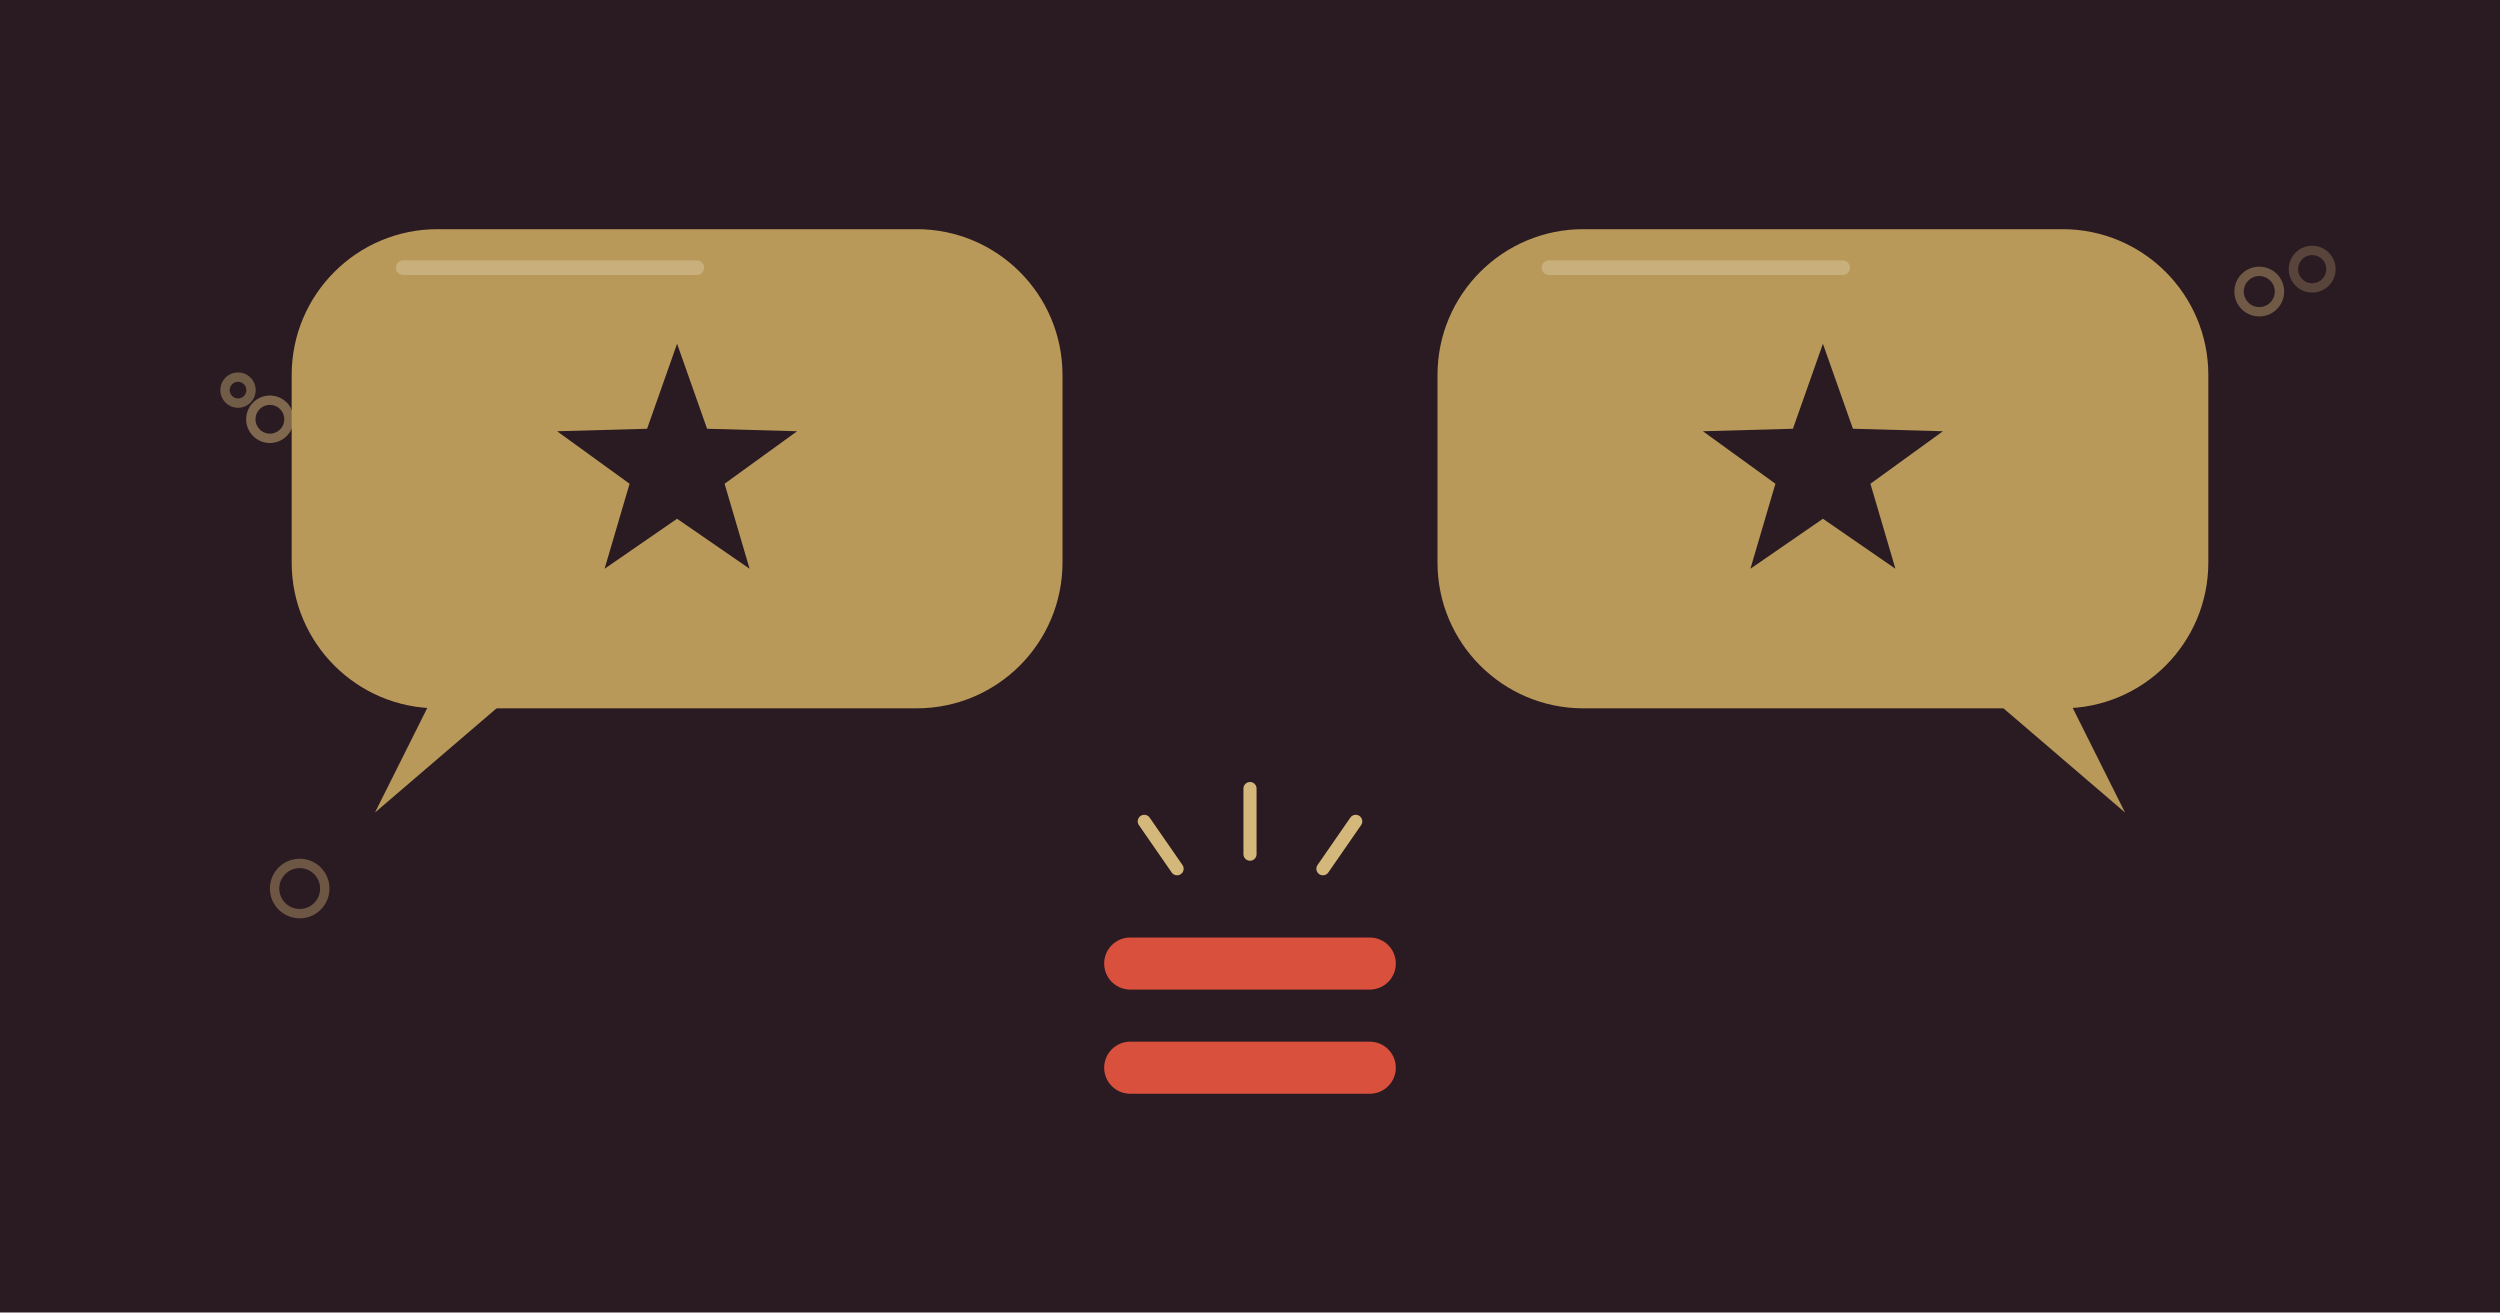
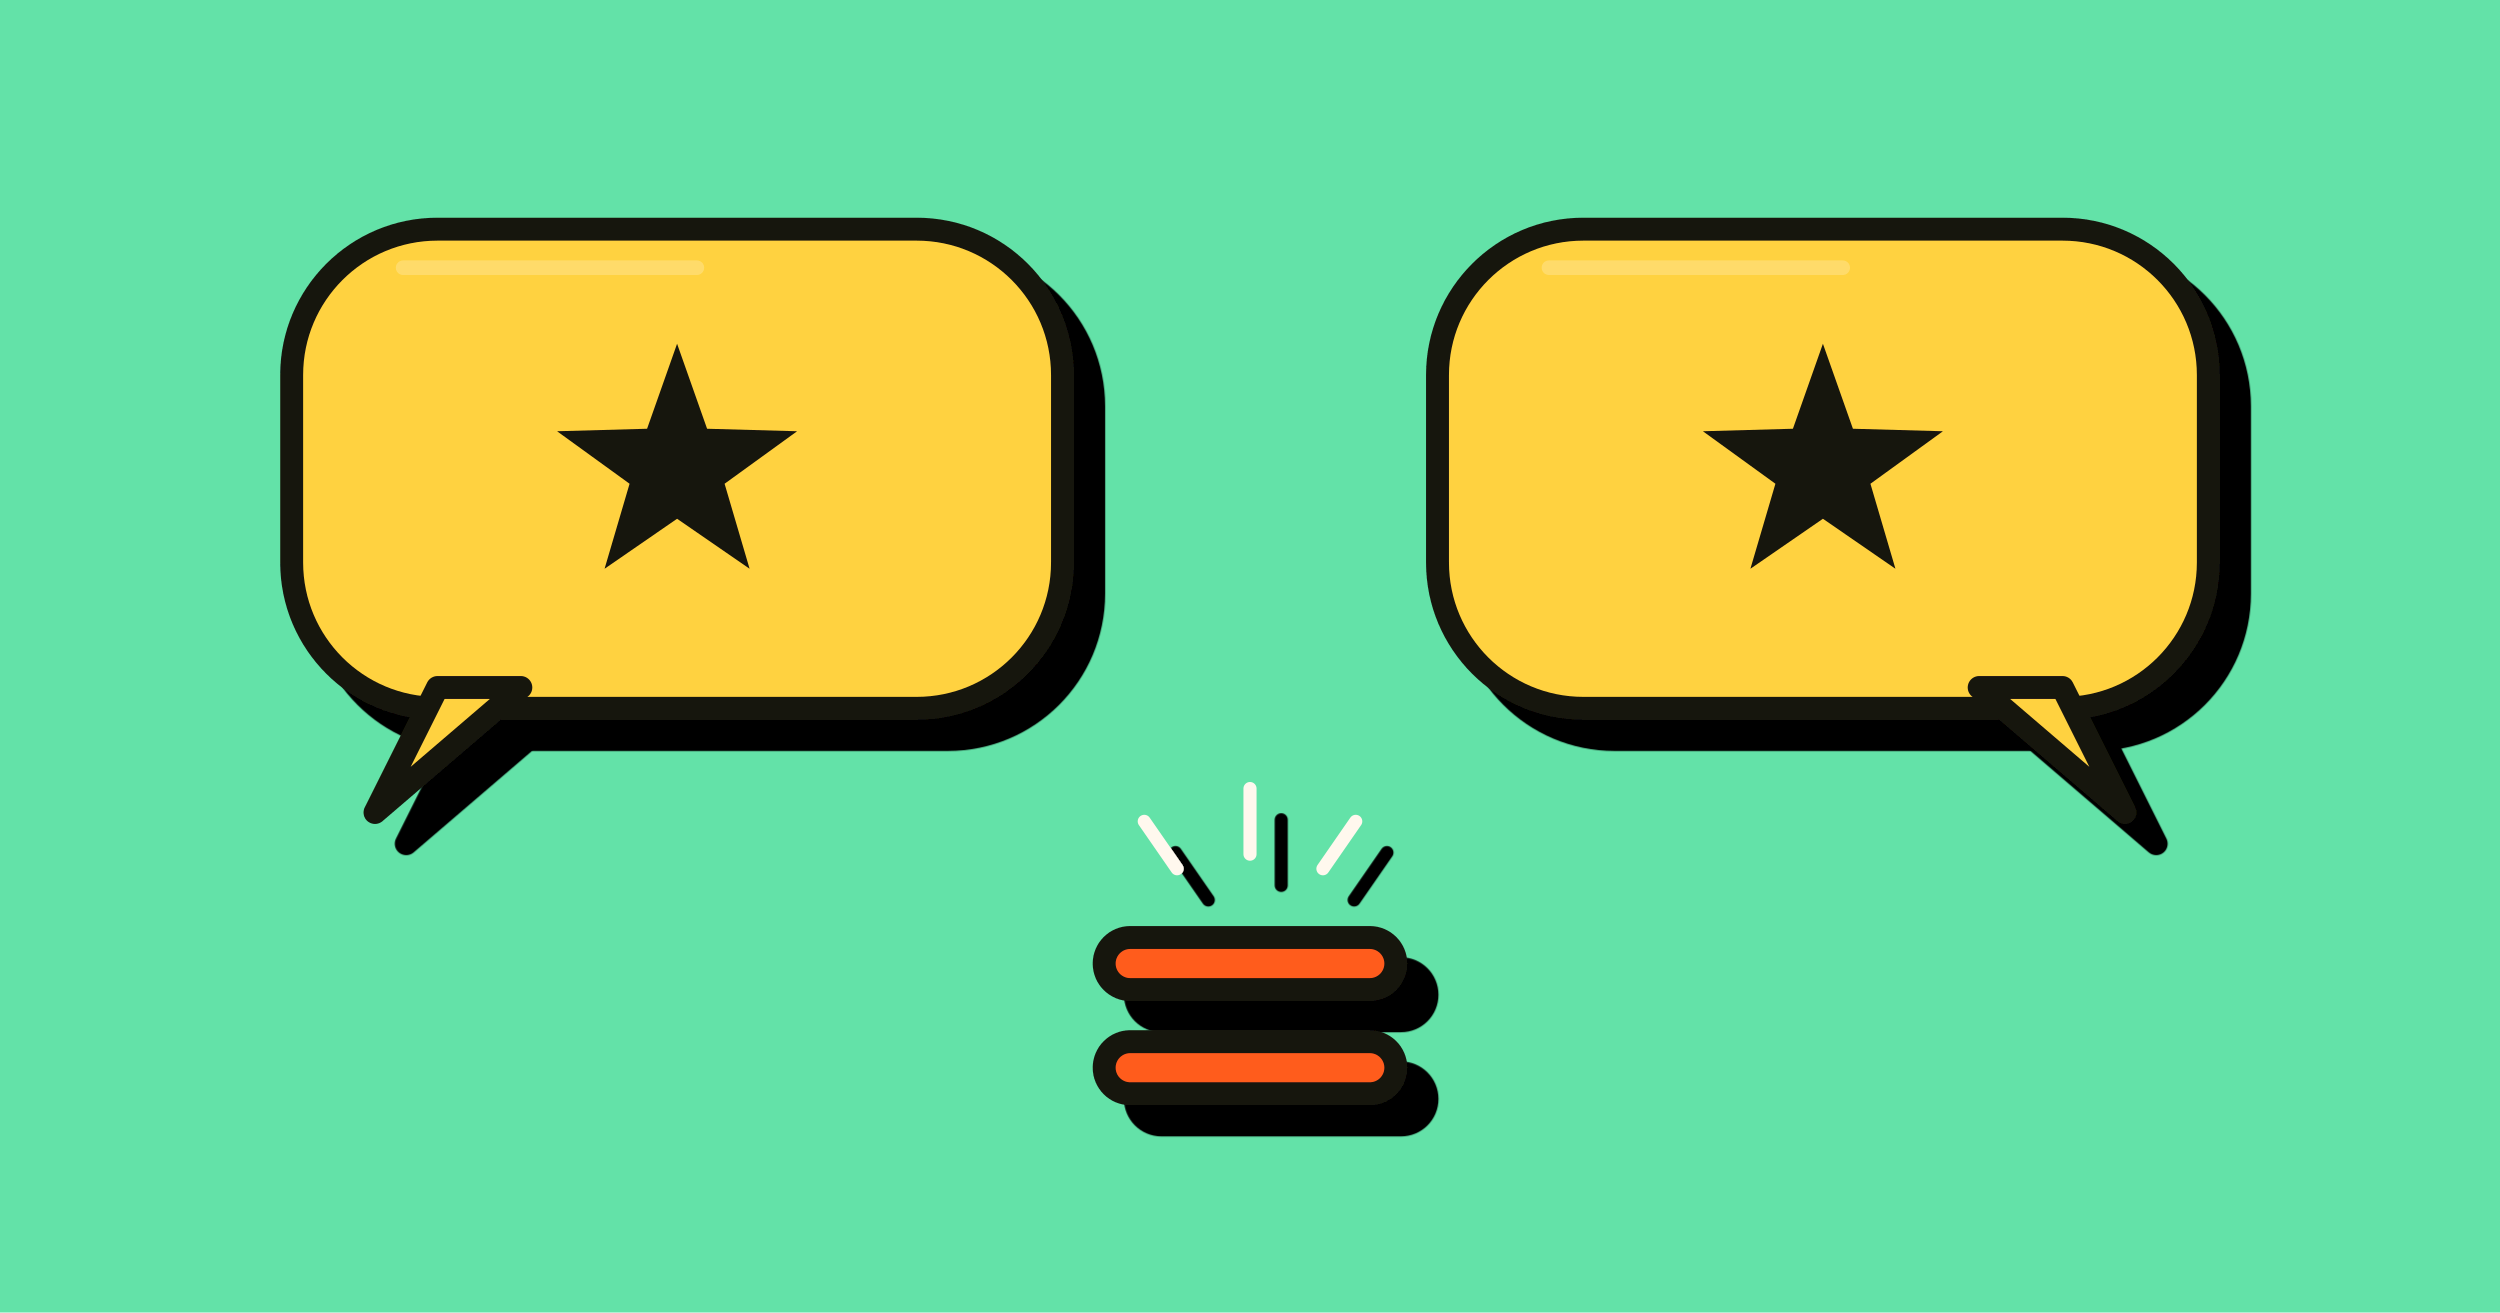
<svg xmlns="http://www.w3.org/2000/svg" viewBox="0 0 240 126" width="240" height="126">
-   <rect width="240" height="126" fill="#2A1A22" />
-   <circle cx="28.77" cy="85.3" r="2.41" fill="none" stroke="#D4B77A" stroke-opacity="0.39" stroke-width=".9" />
-   <circle cx="22.85" cy="37.45" r="1.25" fill="none" stroke="#D4B77A" stroke-opacity="0.42" stroke-width=".9" />
-   <circle cx="25.91" cy="40.25" r="1.83" fill="none" stroke="#D4B77A" stroke-opacity="0.5" stroke-width=".9" />
-   <circle cx="216.89" cy="27.99" r="1.94" fill="none" stroke="#D4B77A" stroke-opacity="0.41" stroke-width=".9" />
-   <circle cx="221.97" cy="25.84" r="1.8" fill="none" stroke="#D4B77A" stroke-opacity="0.27" stroke-width=".9" />
-   <rect x="28" y="22" width="74" height="46" rx="14" fill="#B8995A" />
-   <path d="M42 66 l-6 12 l14 -12 Z" fill="#B8995A" />
-   <rect x="38" y="25" width="29.6" height="1.4" rx=".7" fill="#F7EFE3" opacity=".25" />
-   <g transform="translate(65 45) scale(24)" fill="#2A1A22">
-     <path d="M0 -.5 L.12 -.16 L.48 -.15 L.19 .06 L.29 .4 L0 .2 L-.29 .4 L-.19 .06 L-.48 -.15 L-.12 -.16 Z" />
-   </g>
-   <rect x="138" y="22" width="74" height="46" rx="14" fill="#B8995A" />
-   <path d="M198 66 l6 12 l-14 -12 Z" fill="#B8995A" />
-   <rect x="148" y="25" width="29.6" height="1.4" rx=".7" fill="#F7EFE3" opacity=".25" />
-   <g transform="translate(175 45) scale(24)" fill="#2A1A22">
-     <path d="M0 -.5 L.12 -.16 L.48 -.15 L.19 .06 L.29 .4 L0 .2 L-.29 .4 L-.19 .06 L-.48 -.15 L-.12 -.16 Z" />
-   </g>
-   <rect x="106" y="90" width="28" height="5" rx="2.5" fill="#D9503C" />
-   <rect x="106" y="100" width="28" height="5" rx="2.5" fill="#D9503C" />
-   <g stroke="#D4B77A" stroke-width="1.26" stroke-linecap="round">
-     <line x1="120" y1="82" x2="120" y2="75.7" />
-     <line x1="113" y1="83.4" x2="109.85" y2="78.85" />
-     <line x1="127" y1="83.4" x2="130.15" y2="78.85" />
+   <defs>
+     <filter id="h" x="-5%" y="-5%" width="115%" height="125%">
+       <feOffset in="SourceAlpha" dx="3" dy="3" result="s" />
+       <feMerge>
+         <feMergeNode in="s" />
+         <feMergeNode in="SourceGraphic" />
+       </feMerge>
+     </filter>
+   </defs>
+   <rect width="240" height="126" fill="#63E2A8" />
+   <g filter="url(#h)">
+     <rect x="28" y="22" width="74" height="46" rx="14" fill="#FFD23F" stroke="#16120F" stroke-width="2.2" stroke-linejoin="round" vector-effect="non-scaling-stroke" />
+     <path d="M42 66 l-6 12 l14 -12 Z" fill="#FFD23F" stroke="#16120F" stroke-width="2.2" stroke-linejoin="round" vector-effect="non-scaling-stroke" />
+     <rect x="38" y="25" width="29.6" height="1.4" rx=".7" fill="#FFF8EE" opacity=".25" />
+     <g transform="translate(65 45) scale(24)" fill="#16120F">
+       <path d="M0 -.5 L.12 -.16 L.48 -.15 L.19 .06 L.29 .4 L0 .2 L-.29 .4 L-.19 .06 L-.48 -.15 L-.12 -.16 Z" />
+     </g>
+     <rect x="138" y="22" width="74" height="46" rx="14" fill="#FFD23F" stroke="#16120F" stroke-width="2.2" stroke-linejoin="round" vector-effect="non-scaling-stroke" />
+     <path d="M198 66 l6 12 l-14 -12 Z" fill="#FFD23F" stroke="#16120F" stroke-width="2.2" stroke-linejoin="round" vector-effect="non-scaling-stroke" />
+     <rect x="148" y="25" width="29.6" height="1.4" rx=".7" fill="#FFF8EE" opacity=".25" />
+     <g transform="translate(175 45) scale(24)" fill="#16120F">
+       <path d="M0 -.5 L.12 -.16 L.48 -.15 L.19 .06 L.29 .4 L0 .2 L-.29 .4 L-.19 .06 L-.48 -.15 L-.12 -.16 Z" />
+     </g>
+     <rect x="106" y="90" width="28" height="5" rx="2.5" fill="#FF5B1F" stroke="#16120F" stroke-width="2.2" stroke-linejoin="round" vector-effect="non-scaling-stroke" />
+     <rect x="106" y="100" width="28" height="5" rx="2.5" fill="#FF5B1F" stroke="#16120F" stroke-width="2.2" stroke-linejoin="round" vector-effect="non-scaling-stroke" />
+     <g stroke="#FFF8EE" stroke-width="1.26" stroke-linecap="round">
+       <line x1="120" y1="82" x2="120" y2="75.7" />
+       <line x1="113" y1="83.4" x2="109.85" y2="78.85" />
+       <line x1="127" y1="83.4" x2="130.15" y2="78.85" />
+     </g>
  </g>
</svg>
